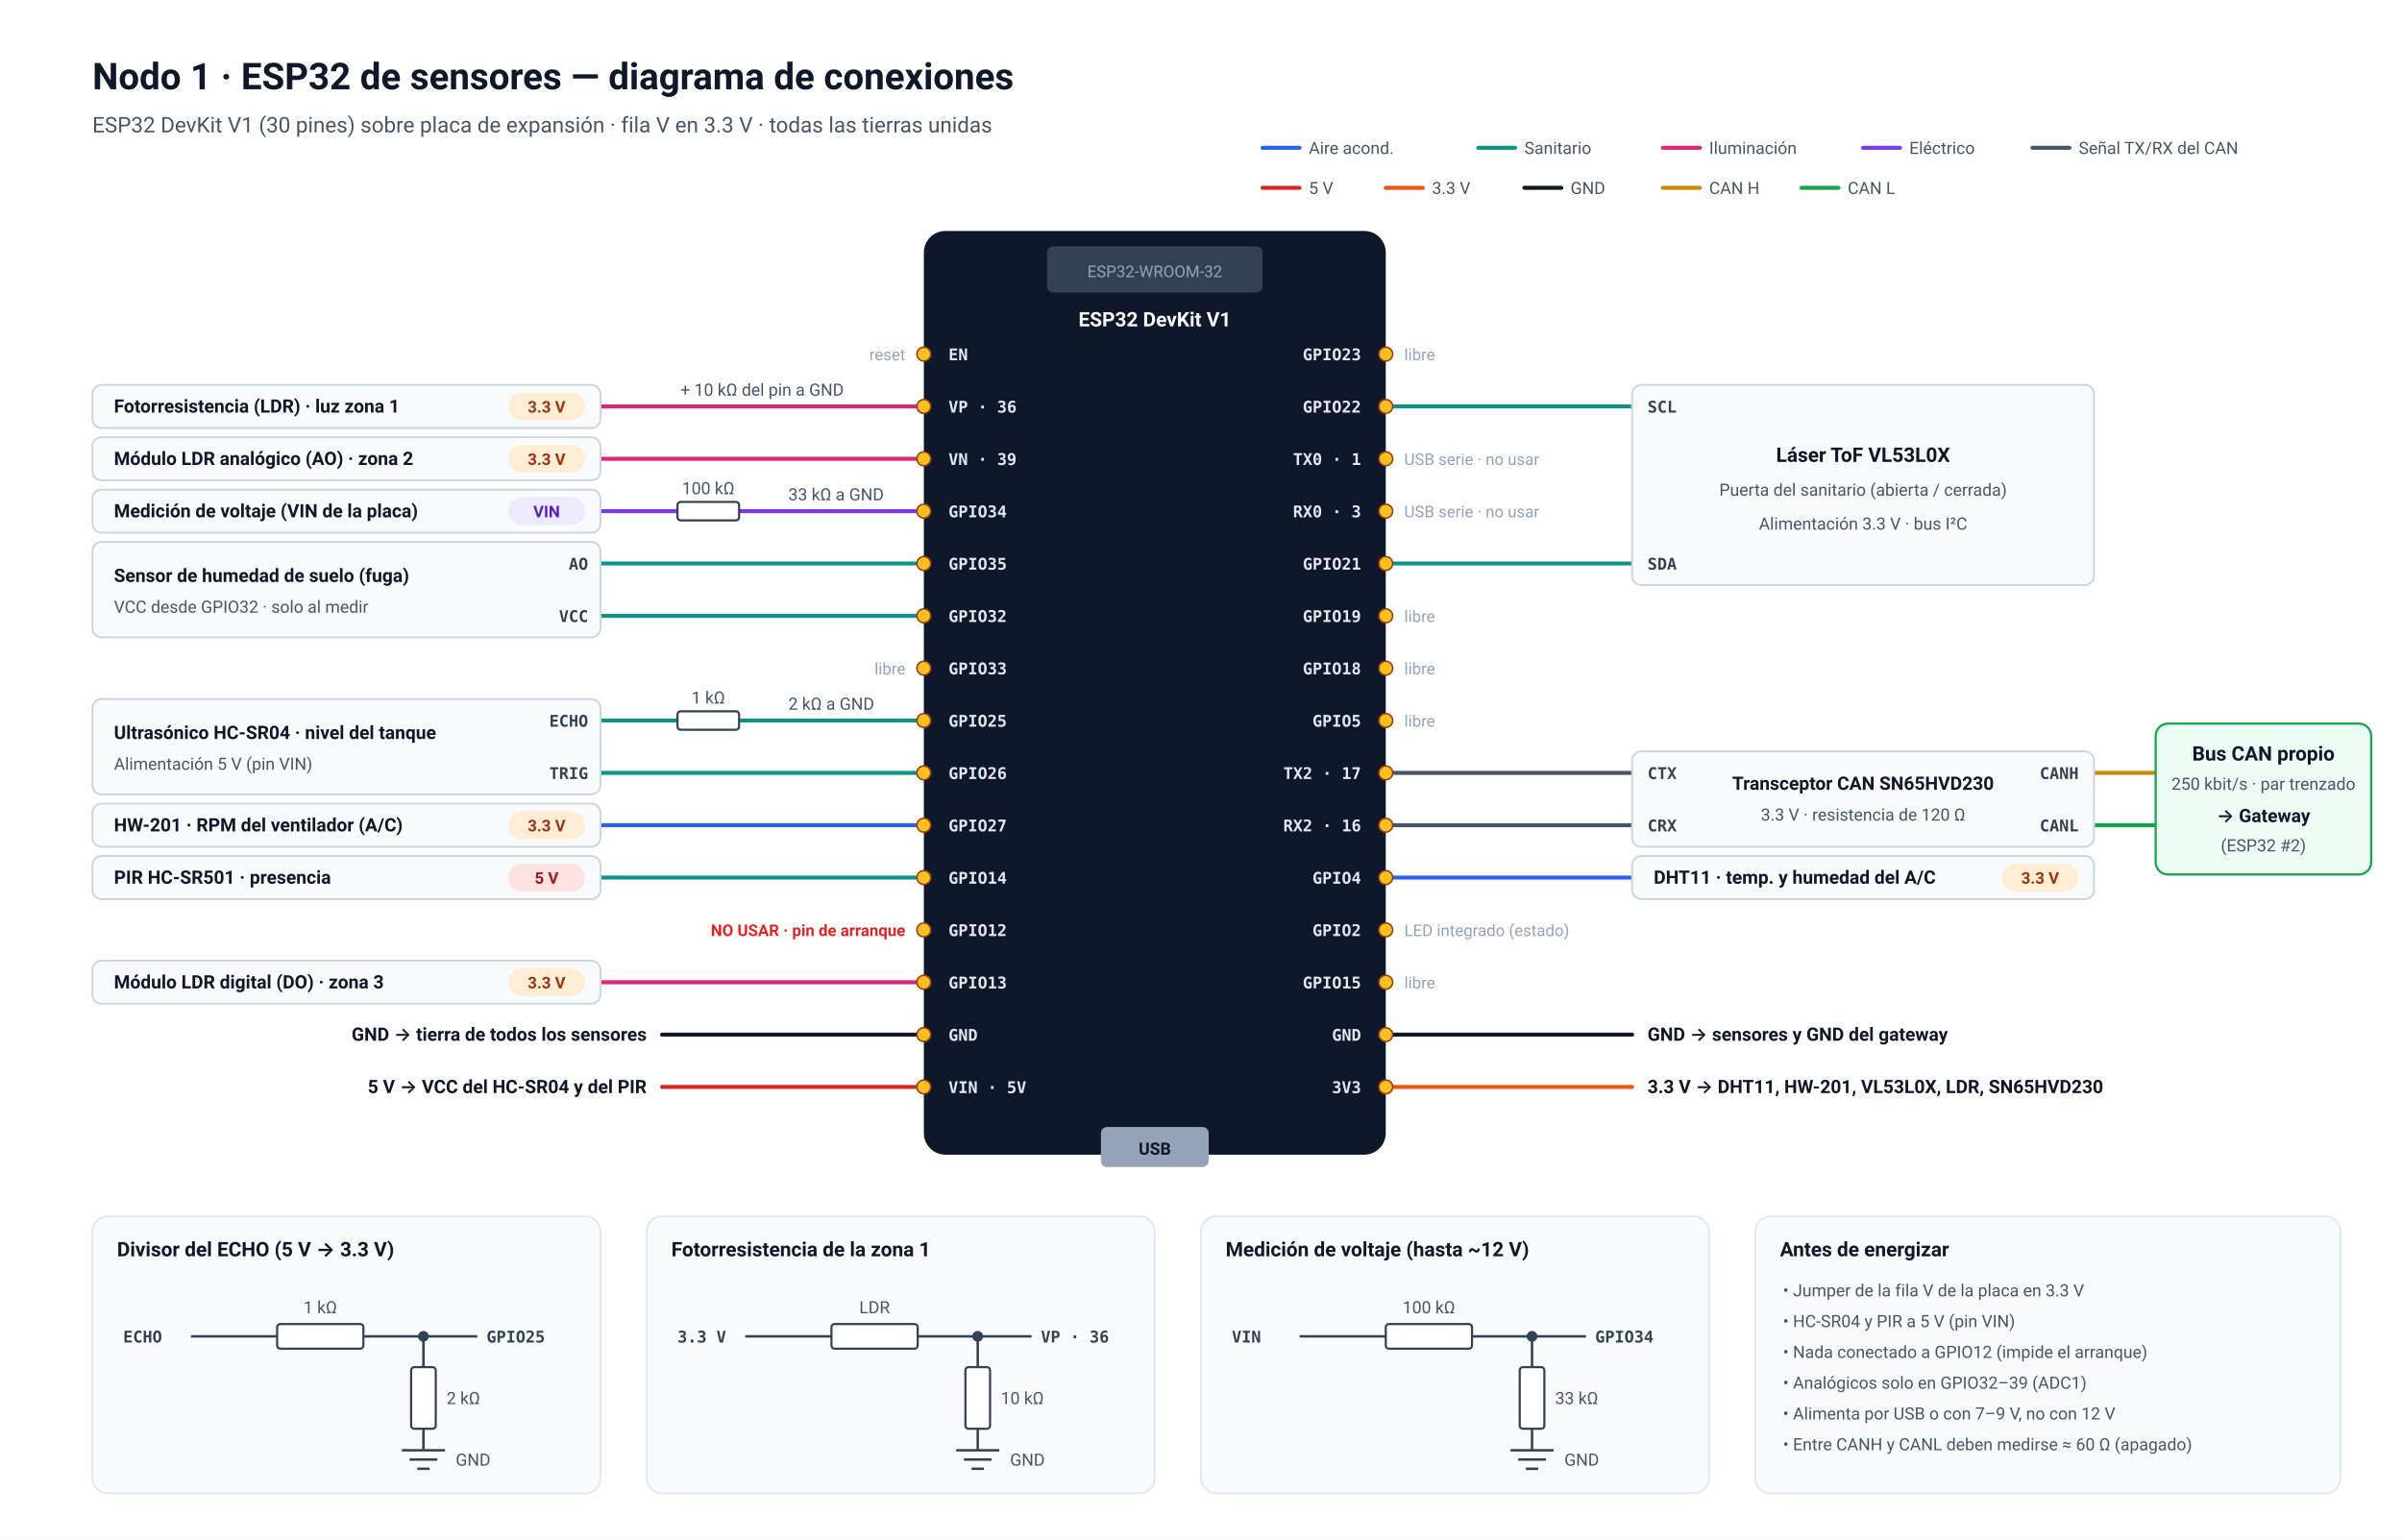
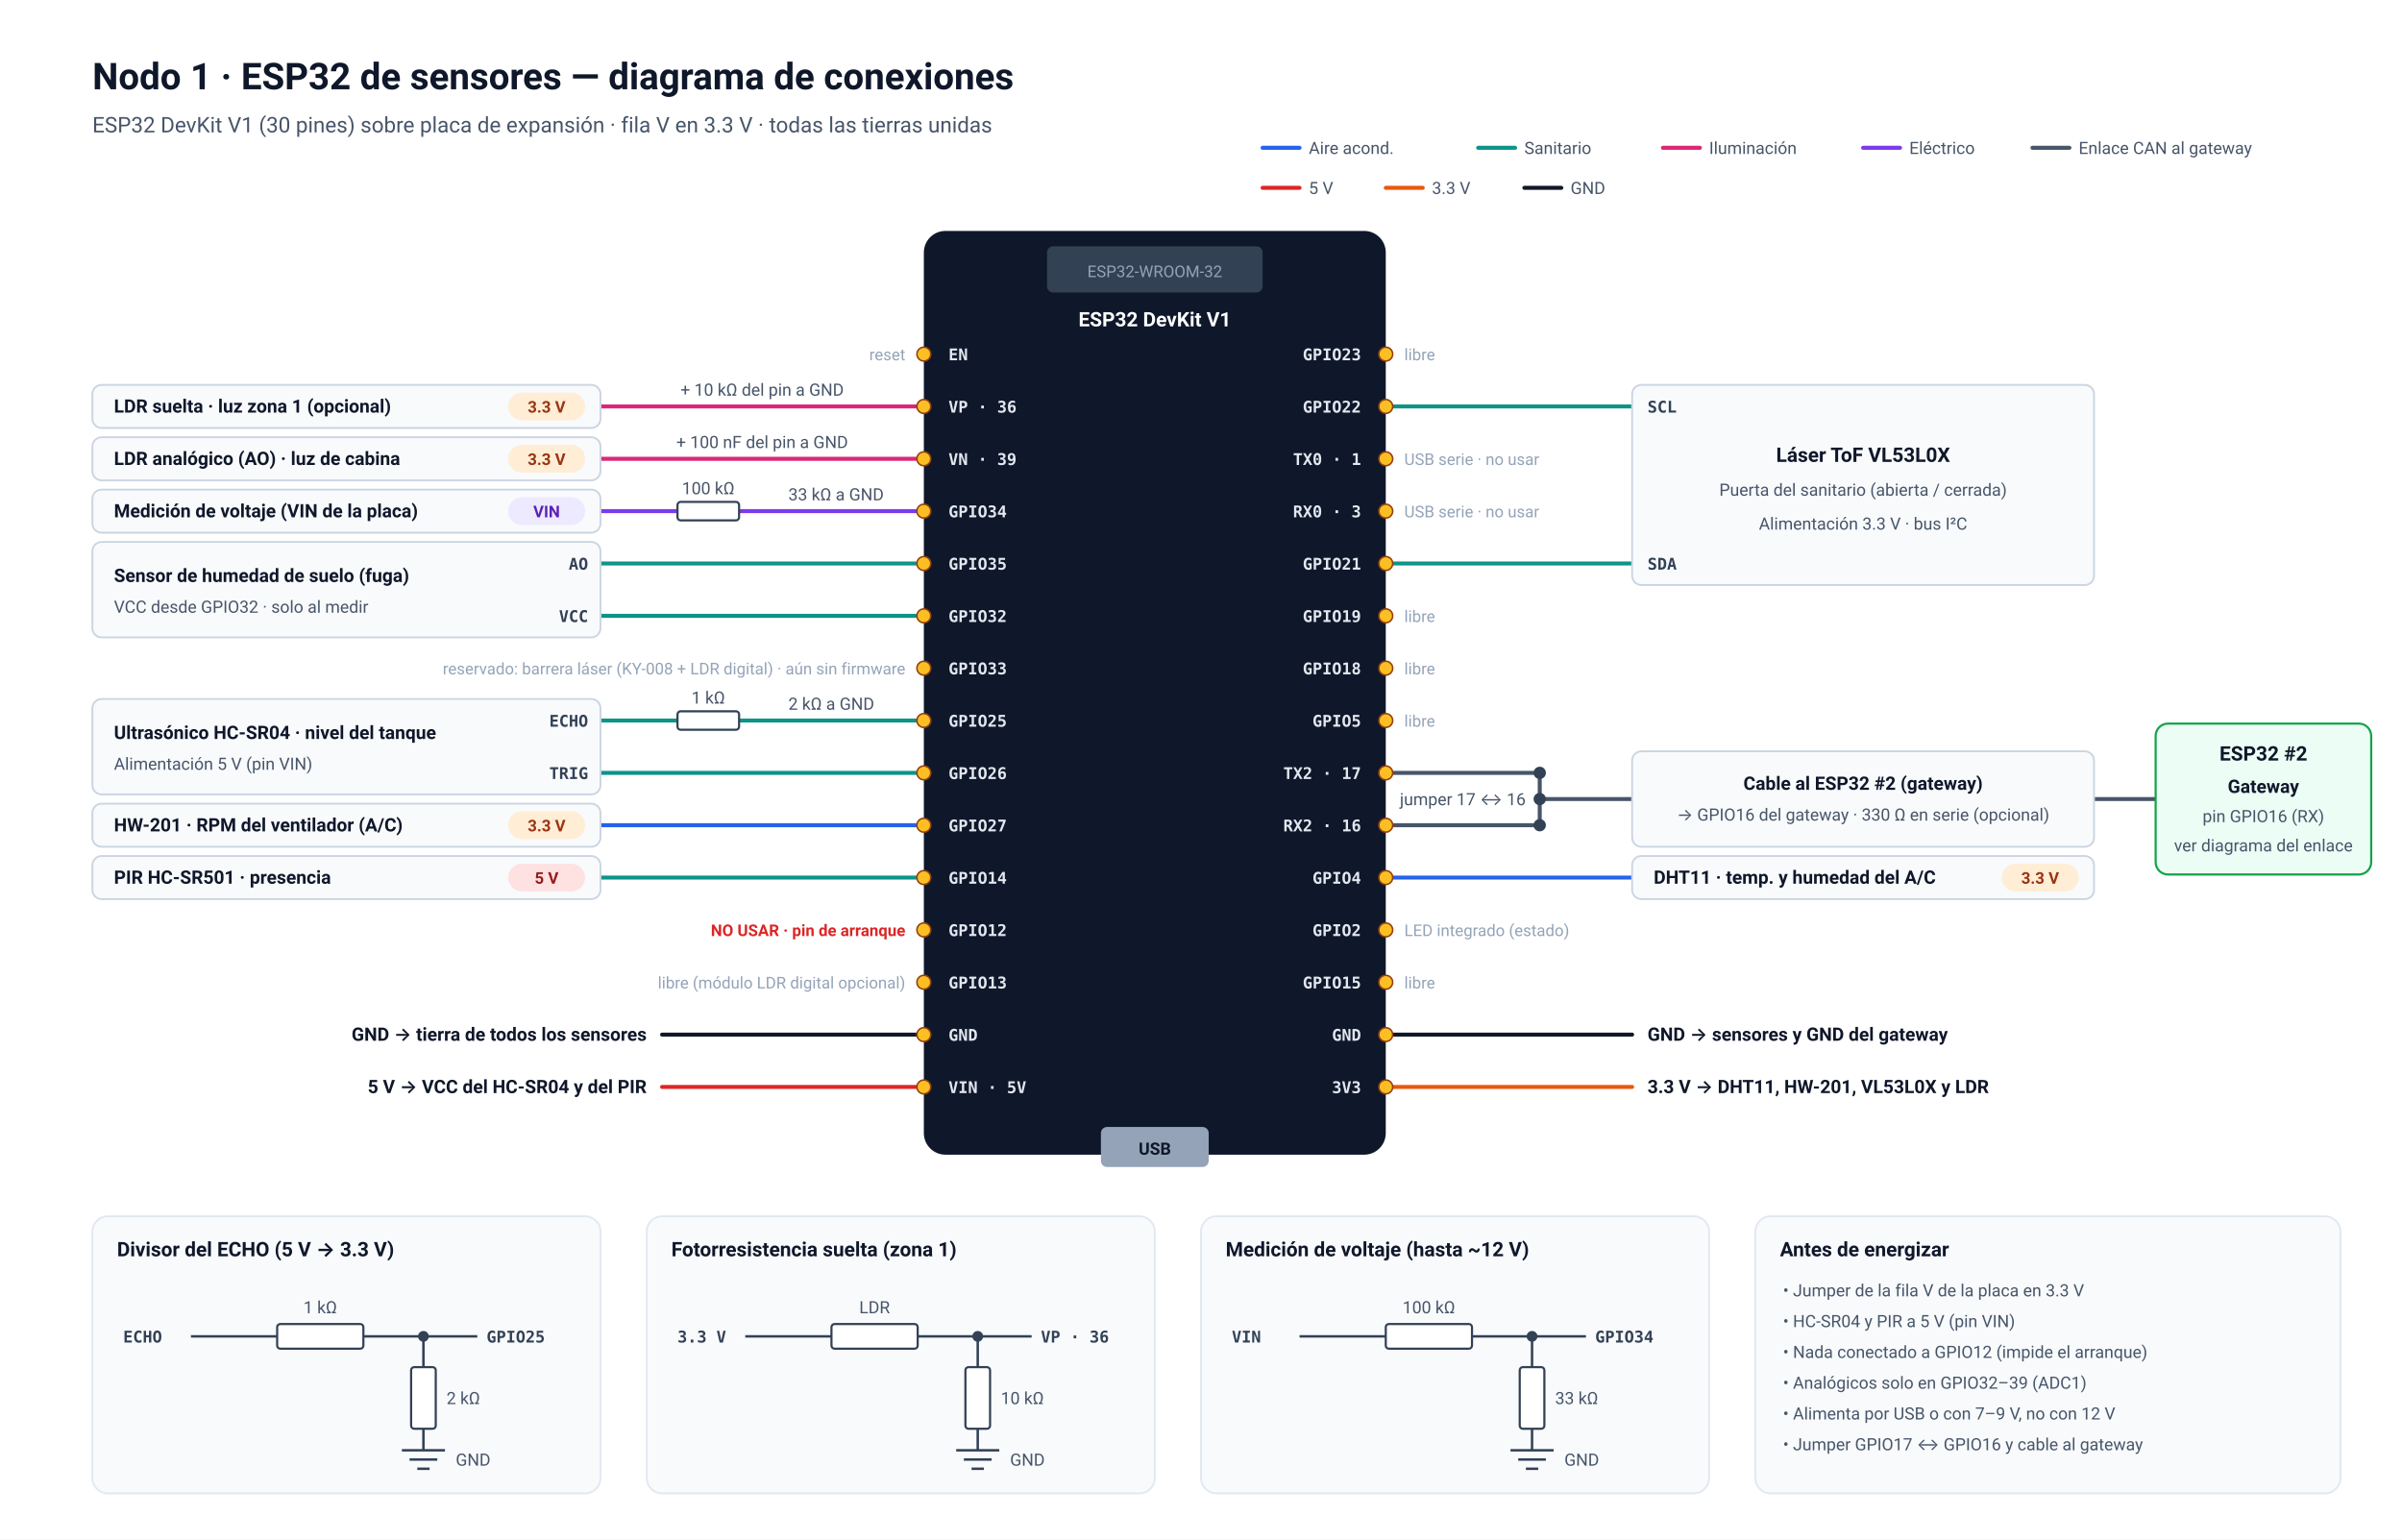
<svg xmlns="http://www.w3.org/2000/svg" viewBox="0 0 1560 1000" width="1560" height="1000" font-family="system-ui, -apple-system, 'Segoe UI', Roboto, sans-serif">
  <style>
    .caja { fill: #f8fafc; stroke: #cbd5e1; stroke-width: 1.2; }
    .panel { fill: #f8fafc; stroke: #e2e8f0; stroke-width: 1.2; }
    .t { font-size: 12px; font-weight: 600; fill: #0f172a; }
    .s { font-size: 11px; fill: #475569; }
    .p { font-size: 10.5px; font-weight: 700; fill: #334155; font-family: ui-monospace, Consolas, monospace; }
    .pin { font-size: 10.5px; font-weight: 600; fill: #e2e8f0; font-family: ui-monospace, Consolas, monospace; }
    .gris { font-size: 10.5px; fill: #94a3b8; }
    .rojo { font-size: 10.5px; font-weight: 700; fill: #dc2626; }
-     .cable { fill: none; stroke-width: 2.6; stroke-linecap: round; }
+     .cable { fill: none; stroke-width: 2.6; stroke-linecap: round; stroke-linejoin: round; }
    .ac { stroke: #2563eb; } .san { stroke: #0d9488; } .luz { stroke: #db2777; } .elec { stroke: #7c3aed; }
-     .datos { stroke: #475569; } .canh { stroke: #ca8a04; } .canl { stroke: #16a34a; }
+     .datos { stroke: #475569; }
    .v5 { stroke: #dc2626; } .v33 { stroke: #ea580c; } .gnd { stroke: #111827; }
    .res { fill: #ffffff; stroke: #334155; stroke-width: 1.4; }
    .esq { fill: none; stroke: #334155; stroke-width: 1.6; }
    .punto { fill: #334155; }
    .pd { fill: #fbbf24; stroke: #92400e; stroke-width: 1; }
    .b33 { fill: #ffedd5; } .b5 { fill: #fee2e2; } .bvin { fill: #ede9fe; }
    .tb33 { fill: #9a3412; font-size: 10.5px; font-weight: 700; }
    .tb5 { fill: #991b1b; font-size: 10.5px; font-weight: 700; }
    .tbvin { fill: #5b21b6; font-size: 10.5px; font-weight: 700; }
    .h1 { font-size: 24px; font-weight: 700; fill: #0f172a; }
    .h2 { font-size: 14px; fill: #475569; }
    .h3 { font-size: 13px; font-weight: 700; fill: #0f172a; }
  </style>
  <rect width="1560" height="1000" fill="#ffffff" />
  <text class="h1" x="60" y="58">Nodo 1 · ESP32 de sensores — diagrama de conexiones</text>
  <text class="h2" x="60" y="86">ESP32 DevKit V1 (30 pines) sobre placa de expansión · fila V en 3.3 V · todas las tierras unidas</text>
  <line class="cable ac" x1="820" y1="96" x2="844" y2="96" />
  <text class="s" x="850" y="100">Aire acond.</text>
  <line class="cable san" x1="960" y1="96" x2="984" y2="96" />
  <text class="s" x="990" y="100">Sanitario</text>
  <line class="cable luz" x1="1080" y1="96" x2="1104" y2="96" />
  <text class="s" x="1110" y="100">Iluminación</text>
  <line class="cable elec" x1="1210" y1="96" x2="1234" y2="96" />
  <text class="s" x="1240" y="100">Eléctrico</text>
  <line class="cable datos" x1="1320" y1="96" x2="1344" y2="96" />
-   <text class="s" x="1350" y="100">Señal TX/RX del CAN</text>
+   <text class="s" x="1350" y="100">Enlace CAN al gateway</text>
  <line class="cable v5" x1="820" y1="122" x2="844" y2="122" />
  <text class="s" x="850" y="126">5 V</text>
  <line class="cable v33" x1="900" y1="122" x2="924" y2="122" />
  <text class="s" x="930" y="126">3.3 V</text>
  <line class="cable gnd" x1="990" y1="122" x2="1014" y2="122" />
  <text class="s" x="1020" y="126">GND</text>
-   <line class="cable canh" x1="1080" y1="122" x2="1104" y2="122" />
-   <text class="s" x="1110" y="126">CAN H</text>
-   <line class="cable canl" x1="1170" y1="122" x2="1194" y2="122" />
-   <text class="s" x="1200" y="126">CAN L</text>
  <line class="cable luz" x1="390" y1="264" x2="600" y2="264" />
  <line class="cable luz" x1="390" y1="298" x2="600" y2="298" />
  <line class="cable elec" x1="390" y1="332" x2="600" y2="332" />
  <line class="cable san" x1="390" y1="366" x2="600" y2="366" />
  <line class="cable san" x1="390" y1="400" x2="600" y2="400" />
  <line class="cable san" x1="390" y1="468" x2="600" y2="468" />
  <line class="cable san" x1="390" y1="502" x2="600" y2="502" />
  <line class="cable ac" x1="390" y1="536" x2="600" y2="536" />
  <line class="cable san" x1="390" y1="570" x2="600" y2="570" />
-   <line class="cable luz" x1="390" y1="638" x2="600" y2="638" />
  <line class="cable gnd" x1="430" y1="672" x2="600" y2="672" />
  <line class="cable v5" x1="430" y1="706" x2="600" y2="706" />
  <text class="s" x="495" y="257" text-anchor="middle">+ 10 kΩ del pin a GND</text>
+   <text class="s" x="495" y="291" text-anchor="middle">+ 100 nF del pin a GND</text>
  <rect class="res" x="440" y="326" width="40" height="12" rx="2" />
  <text class="s" x="460" y="321" text-anchor="middle">100 kΩ</text>
  <text class="s" x="512" y="325">33 kΩ a GND</text>
  <rect class="res" x="440" y="462" width="40" height="12" rx="2" />
  <text class="s" x="460" y="457" text-anchor="middle">1 kΩ</text>
  <text class="s" x="512" y="461">2 kΩ a GND</text>
  <line class="cable san" x1="900" y1="264" x2="1060" y2="264" />
  <line class="cable san" x1="900" y1="366" x2="1060" y2="366" />
-   <line class="cable datos" x1="900" y1="502" x2="1060" y2="502" />
-   <line class="cable datos" x1="900" y1="536" x2="1060" y2="536" />
  <line class="cable ac" x1="900" y1="570" x2="1060" y2="570" />
  <line class="cable gnd" x1="900" y1="672" x2="1060" y2="672" />
  <line class="cable v33" x1="900" y1="706" x2="1060" y2="706" />
-   <line class="cable canh" x1="1360" y1="502" x2="1400" y2="502" />
-   <line class="cable canl" x1="1360" y1="536" x2="1400" y2="536" />
+   <path class="cable datos" d="M900,502 H1000 V536 H900" />
+   <line class="cable datos" x1="1000" y1="519" x2="1060" y2="519" />
+   <circle class="punto" cx="1000" cy="502" r="4" />
+   <circle class="punto" cx="1000" cy="519" r="4" />
+   <circle class="punto" cx="1000" cy="536" r="4" />
+   <text class="s" x="950" y="523" text-anchor="middle">jumper 17 ↔ 16</text>
+   <line class="cable datos" x1="1360" y1="519" x2="1400" y2="519" />
  <rect x="600" y="150" width="300" height="600" rx="14" fill="#0f172a" />
  <rect x="680" y="160" width="140" height="30" rx="4" fill="#334155" />
  <text class="gris" x="750" y="180" text-anchor="middle">ESP32-WROOM-32</text>
  <text x="750" y="212" text-anchor="middle" font-size="13" font-weight="700" fill="#ffffff">ESP32 DevKit V1</text>
  <rect x="715" y="732" width="70" height="26" rx="4" fill="#94a3b8" />
  <text x="750" y="750" text-anchor="middle" font-size="11" font-weight="700" fill="#0f172a">USB</text>
  <text class="pin" x="616" y="234">EN</text>
  <text class="pin" x="616" y="268">VP · 36</text>
  <text class="pin" x="616" y="302">VN · 39</text>
  <text class="pin" x="616" y="336">GPIO34</text>
  <text class="pin" x="616" y="370">GPIO35</text>
  <text class="pin" x="616" y="404">GPIO32</text>
  <text class="pin" x="616" y="438">GPIO33</text>
  <text class="pin" x="616" y="472">GPIO25</text>
  <text class="pin" x="616" y="506">GPIO26</text>
  <text class="pin" x="616" y="540">GPIO27</text>
  <text class="pin" x="616" y="574">GPIO14</text>
  <text class="pin" x="616" y="608">GPIO12</text>
  <text class="pin" x="616" y="642">GPIO13</text>
  <text class="pin" x="616" y="676">GND</text>
  <text class="pin" x="616" y="710">VIN · 5V</text>
  <text class="pin" x="884" y="234" text-anchor="end">GPIO23</text>
  <text class="pin" x="884" y="268" text-anchor="end">GPIO22</text>
  <text class="pin" x="884" y="302" text-anchor="end">TX0 · 1</text>
  <text class="pin" x="884" y="336" text-anchor="end">RX0 · 3</text>
  <text class="pin" x="884" y="370" text-anchor="end">GPIO21</text>
  <text class="pin" x="884" y="404" text-anchor="end">GPIO19</text>
  <text class="pin" x="884" y="438" text-anchor="end">GPIO18</text>
  <text class="pin" x="884" y="472" text-anchor="end">GPIO5</text>
  <text class="pin" x="884" y="506" text-anchor="end">TX2 · 17</text>
  <text class="pin" x="884" y="540" text-anchor="end">RX2 · 16</text>
  <text class="pin" x="884" y="574" text-anchor="end">GPIO4</text>
  <text class="pin" x="884" y="608" text-anchor="end">GPIO2</text>
  <text class="pin" x="884" y="642" text-anchor="end">GPIO15</text>
  <text class="pin" x="884" y="676" text-anchor="end">GND</text>
  <text class="pin" x="884" y="710" text-anchor="end">3V3</text>
  <g class="pd">
    <circle cx="600" cy="230" r="4.5" />
    <circle cx="600" cy="264" r="4.5" />
    <circle cx="600" cy="298" r="4.5" />
    <circle cx="600" cy="332" r="4.5" />
    <circle cx="600" cy="366" r="4.5" />
    <circle cx="600" cy="400" r="4.5" />
    <circle cx="600" cy="434" r="4.5" />
    <circle cx="600" cy="468" r="4.5" />
    <circle cx="600" cy="502" r="4.5" />
    <circle cx="600" cy="536" r="4.5" />
    <circle cx="600" cy="570" r="4.5" />
    <circle cx="600" cy="604" r="4.5" />
    <circle cx="600" cy="638" r="4.5" />
    <circle cx="600" cy="672" r="4.5" />
    <circle cx="600" cy="706" r="4.5" />
    <circle cx="900" cy="230" r="4.5" />
    <circle cx="900" cy="264" r="4.5" />
    <circle cx="900" cy="298" r="4.5" />
    <circle cx="900" cy="332" r="4.5" />
    <circle cx="900" cy="366" r="4.5" />
    <circle cx="900" cy="400" r="4.5" />
    <circle cx="900" cy="434" r="4.5" />
    <circle cx="900" cy="468" r="4.5" />
    <circle cx="900" cy="502" r="4.5" />
    <circle cx="900" cy="536" r="4.5" />
    <circle cx="900" cy="570" r="4.5" />
    <circle cx="900" cy="604" r="4.5" />
    <circle cx="900" cy="638" r="4.5" />
    <circle cx="900" cy="672" r="4.5" />
    <circle cx="900" cy="706" r="4.5" />
  </g>
  <text class="gris" x="588" y="234" text-anchor="end">reset</text>
-   <text class="gris" x="588" y="438" text-anchor="end">libre</text>
+   <text class="gris" x="588" y="438" text-anchor="end">reservado: barrera láser (KY-008 + LDR digital) · aún sin firmware</text>
  <text class="rojo" x="588" y="608" text-anchor="end">NO USAR · pin de arranque</text>
+   <text class="gris" x="588" y="642" text-anchor="end">libre (módulo LDR digital opcional)</text>
  <text class="t" x="420" y="676" text-anchor="end">GND → tierra de todos los sensores</text>
  <text class="t" x="420" y="710" text-anchor="end">5 V → VCC del HC-SR04 y del PIR</text>
  <text class="gris" x="912" y="234">libre</text>
  <text class="gris" x="912" y="302">USB serie · no usar</text>
  <text class="gris" x="912" y="336">USB serie · no usar</text>
  <text class="gris" x="912" y="404">libre</text>
  <text class="gris" x="912" y="438">libre</text>
  <text class="gris" x="912" y="472">libre</text>
  <text class="gris" x="912" y="608">LED integrado (estado)</text>
  <text class="gris" x="912" y="642">libre</text>
  <text class="t" x="1070" y="676">GND → sensores y GND del gateway</text>
-   <text class="t" x="1070" y="710">3.3 V → DHT11, HW-201, VL53L0X, LDR, SN65HVD230</text>
+   <text class="t" x="1070" y="710">3.3 V → DHT11, HW-201, VL53L0X y LDR</text>
  <rect class="caja" x="60" y="250" width="330" height="28" rx="6" />
-   <text class="t" x="74" y="268">Fotorresistencia (LDR) · luz zona 1</text>
+   <text class="t" x="74" y="268">LDR suelta · luz zona 1 (opcional)</text>
  <rect class="b33" x="330" y="255" width="50" height="18" rx="9" />
  <text class="tb33" x="355" y="268" text-anchor="middle">3.3 V</text>
  <rect class="caja" x="60" y="284" width="330" height="28" rx="6" />
-   <text class="t" x="74" y="302">Módulo LDR analógico (AO) · zona 2</text>
+   <text class="t" x="74" y="302">LDR analógico (AO) · luz de cabina</text>
  <rect class="b33" x="330" y="289" width="50" height="18" rx="9" />
  <text class="tb33" x="355" y="302" text-anchor="middle">3.3 V</text>
  <rect class="caja" x="60" y="318" width="330" height="28" rx="6" />
  <text class="t" x="74" y="336">Medición de voltaje (VIN de la placa)</text>
  <rect class="bvin" x="330" y="323" width="50" height="18" rx="9" />
  <text class="tbvin" x="355" y="336" text-anchor="middle">VIN</text>
  <rect class="caja" x="60" y="352" width="330" height="62" rx="6" />
  <text class="t" x="74" y="378">Sensor de humedad de suelo (fuga)</text>
  <text class="s" x="74" y="398">VCC desde GPIO32 · solo al medir</text>
  <text class="p" x="382" y="370" text-anchor="end">AO</text>
  <text class="p" x="382" y="404" text-anchor="end">VCC</text>
  <rect class="caja" x="60" y="454" width="330" height="62" rx="6" />
  <text class="t" x="74" y="480">Ultrasónico HC-SR04 · nivel del tanque</text>
  <text class="s" x="74" y="500">Alimentación 5 V (pin VIN)</text>
  <text class="p" x="382" y="472" text-anchor="end">ECHO</text>
  <text class="p" x="382" y="506" text-anchor="end">TRIG</text>
  <rect class="caja" x="60" y="522" width="330" height="28" rx="6" />
  <text class="t" x="74" y="540">HW-201 · RPM del ventilador (A/C)</text>
  <rect class="b33" x="330" y="527" width="50" height="18" rx="9" />
  <text class="tb33" x="355" y="540" text-anchor="middle">3.3 V</text>
  <rect class="caja" x="60" y="556" width="330" height="28" rx="6" />
  <text class="t" x="74" y="574">PIR HC-SR501 · presencia</text>
  <rect class="b5" x="330" y="561" width="50" height="18" rx="9" />
  <text class="tb5" x="355" y="574" text-anchor="middle">5 V</text>
-   <rect class="caja" x="60" y="624" width="330" height="28" rx="6" />
-   <text class="t" x="74" y="642">Módulo LDR digital (DO) · zona 3</text>
-   <rect class="b33" x="330" y="629" width="50" height="18" rx="9" />
-   <text class="tb33" x="355" y="642" text-anchor="middle">3.3 V</text>
  <rect class="caja" x="1060" y="250" width="300" height="130" rx="6" />
  <text class="h3" x="1210" y="300" text-anchor="middle">Láser ToF VL53L0X</text>
  <text class="s" x="1210" y="322" text-anchor="middle">Puerta del sanitario (abierta / cerrada)</text>
  <text class="s" x="1210" y="344" text-anchor="middle">Alimentación 3.3 V · bus I²C</text>
  <text class="p" x="1070" y="268">SCL</text>
  <text class="p" x="1070" y="370">SDA</text>
  <rect class="caja" x="1060" y="488" width="300" height="62" rx="6" />
-   <text class="t" x="1210" y="513" text-anchor="middle">Transceptor CAN SN65HVD230</text>
-   <text class="s" x="1210" y="533" text-anchor="middle">3.3 V · resistencia de 120 Ω</text>
-   <text class="p" x="1070" y="506">CTX</text>
-   <text class="p" x="1070" y="540">CRX</text>
-   <text class="p" x="1350" y="506" text-anchor="end">CANH</text>
-   <text class="p" x="1350" y="540" text-anchor="end">CANL</text>
+   <text class="t" x="1210" y="513" text-anchor="middle">Cable al ESP32 #2 (gateway)</text>
+   <text class="s" x="1210" y="533" text-anchor="middle">→ GPIO16 del gateway · 330 Ω en serie (opcional)</text>
  <rect class="caja" x="1060" y="556" width="300" height="28" rx="6" />
  <text class="t" x="1074" y="574">DHT11 · temp. y humedad del A/C</text>
  <rect class="b33" x="1300" y="561" width="50" height="18" rx="9" />
  <text class="tb33" x="1325" y="574" text-anchor="middle">3.3 V</text>
  <rect x="1400" y="470" width="140" height="98" rx="8" fill="#ecfdf5" stroke="#16a34a" stroke-width="1.4" />
-   <text class="h3" x="1470" y="494" text-anchor="middle">Bus CAN propio</text>
-   <text class="s" x="1470" y="513" text-anchor="middle">250 kbit/s · par trenzado</text>
-   <text class="t" x="1470" y="534" text-anchor="middle">→ Gateway</text>
-   <text class="s" x="1470" y="553" text-anchor="middle">(ESP32 #2)</text>
+   <text class="h3" x="1470" y="494" text-anchor="middle">ESP32 #2</text>
+   <text class="t" x="1470" y="515" text-anchor="middle">Gateway</text>
+   <text class="s" x="1470" y="534" text-anchor="middle">pin GPIO16 (RX)</text>
+   <text class="s" x="1470" y="553" text-anchor="middle">ver diagrama del enlace</text>
  <rect class="panel" x="60" y="790" width="330" height="180" rx="10" />
  <text class="h3" x="76" y="816">Divisor del ECHO (5 V → 3.3 V)</text>
  <text class="p" x="80" y="872">ECHO</text>
  <line class="esq" x1="124" y1="868" x2="180" y2="868" />
  <rect class="res" x="180" y="860" width="56" height="16" rx="2" />
  <text class="s" x="208" y="853" text-anchor="middle">1 kΩ</text>
  <line class="esq" x1="236" y1="868" x2="310" y2="868" />
  <circle class="punto" cx="275" cy="868" r="3.5" />
  <text class="p" x="316" y="872">GPIO25</text>
  <line class="esq" x1="275" y1="868" x2="275" y2="888" />
  <rect class="res" x="267" y="888" width="16" height="40" rx="2" />
  <text class="s" x="290" y="912">2 kΩ</text>
  <line class="esq" x1="275" y1="928" x2="275" y2="942" />
  <line class="esq" x1="261" y1="942" x2="289" y2="942" />
  <line class="esq" x1="266" y1="948" x2="284" y2="948" />
  <line class="esq" x1="271" y1="954" x2="279" y2="954" />
  <text class="s" x="296" y="952">GND</text>
  <rect class="panel" x="420" y="790" width="330" height="180" rx="10" />
-   <text class="h3" x="436" y="816">Fotorresistencia de la zona 1</text>
+   <text class="h3" x="436" y="816">Fotorresistencia suelta (zona 1)</text>
  <text class="p" x="440" y="872">3.3 V</text>
  <line class="esq" x1="484" y1="868" x2="540" y2="868" />
  <rect class="res" x="540" y="860" width="56" height="16" rx="2" />
  <text class="s" x="568" y="853" text-anchor="middle">LDR</text>
  <line class="esq" x1="596" y1="868" x2="670" y2="868" />
  <circle class="punto" cx="635" cy="868" r="3.5" />
  <text class="p" x="676" y="872">VP · 36</text>
  <line class="esq" x1="635" y1="868" x2="635" y2="888" />
  <rect class="res" x="627" y="888" width="16" height="40" rx="2" />
  <text class="s" x="650" y="912">10 kΩ</text>
  <line class="esq" x1="635" y1="928" x2="635" y2="942" />
  <line class="esq" x1="621" y1="942" x2="649" y2="942" />
  <line class="esq" x1="626" y1="948" x2="644" y2="948" />
  <line class="esq" x1="631" y1="954" x2="639" y2="954" />
  <text class="s" x="656" y="952">GND</text>
  <rect class="panel" x="780" y="790" width="330" height="180" rx="10" />
  <text class="h3" x="796" y="816">Medición de voltaje (hasta ~12 V)</text>
  <text class="p" x="800" y="872">VIN</text>
  <line class="esq" x1="844" y1="868" x2="900" y2="868" />
  <rect class="res" x="900" y="860" width="56" height="16" rx="2" />
  <text class="s" x="928" y="853" text-anchor="middle">100 kΩ</text>
  <line class="esq" x1="956" y1="868" x2="1030" y2="868" />
  <circle class="punto" cx="995" cy="868" r="3.5" />
  <text class="p" x="1036" y="872">GPIO34</text>
  <line class="esq" x1="995" y1="868" x2="995" y2="888" />
  <rect class="res" x="987" y="888" width="16" height="40" rx="2" />
  <text class="s" x="1010" y="912">33 kΩ</text>
  <line class="esq" x1="995" y1="928" x2="995" y2="942" />
  <line class="esq" x1="981" y1="942" x2="1009" y2="942" />
  <line class="esq" x1="986" y1="948" x2="1004" y2="948" />
  <line class="esq" x1="991" y1="954" x2="999" y2="954" />
  <text class="s" x="1016" y="952">GND</text>
  <rect class="panel" x="1140" y="790" width="380" height="180" rx="10" />
  <text class="h3" x="1156" y="816">Antes de energizar</text>
  <text class="s" x="1158" y="842">• Jumper de la fila V de la placa en 3.3 V</text>
  <text class="s" x="1158" y="862">• HC-SR04 y PIR a 5 V (pin VIN)</text>
  <text class="s" x="1158" y="882">• Nada conectado a GPIO12 (impide el arranque)</text>
  <text class="s" x="1158" y="902">• Analógicos solo en GPIO32–39 (ADC1)</text>
  <text class="s" x="1158" y="922">• Alimenta por USB o con 7–9 V, no con 12 V</text>
-   <text class="s" x="1158" y="942">• Entre CANH y CANL deben medirse ≈ 60 Ω (apagado)</text>
+   <text class="s" x="1158" y="942">• Jumper GPIO17 ↔ GPIO16 y cable al gateway</text>
</svg>
